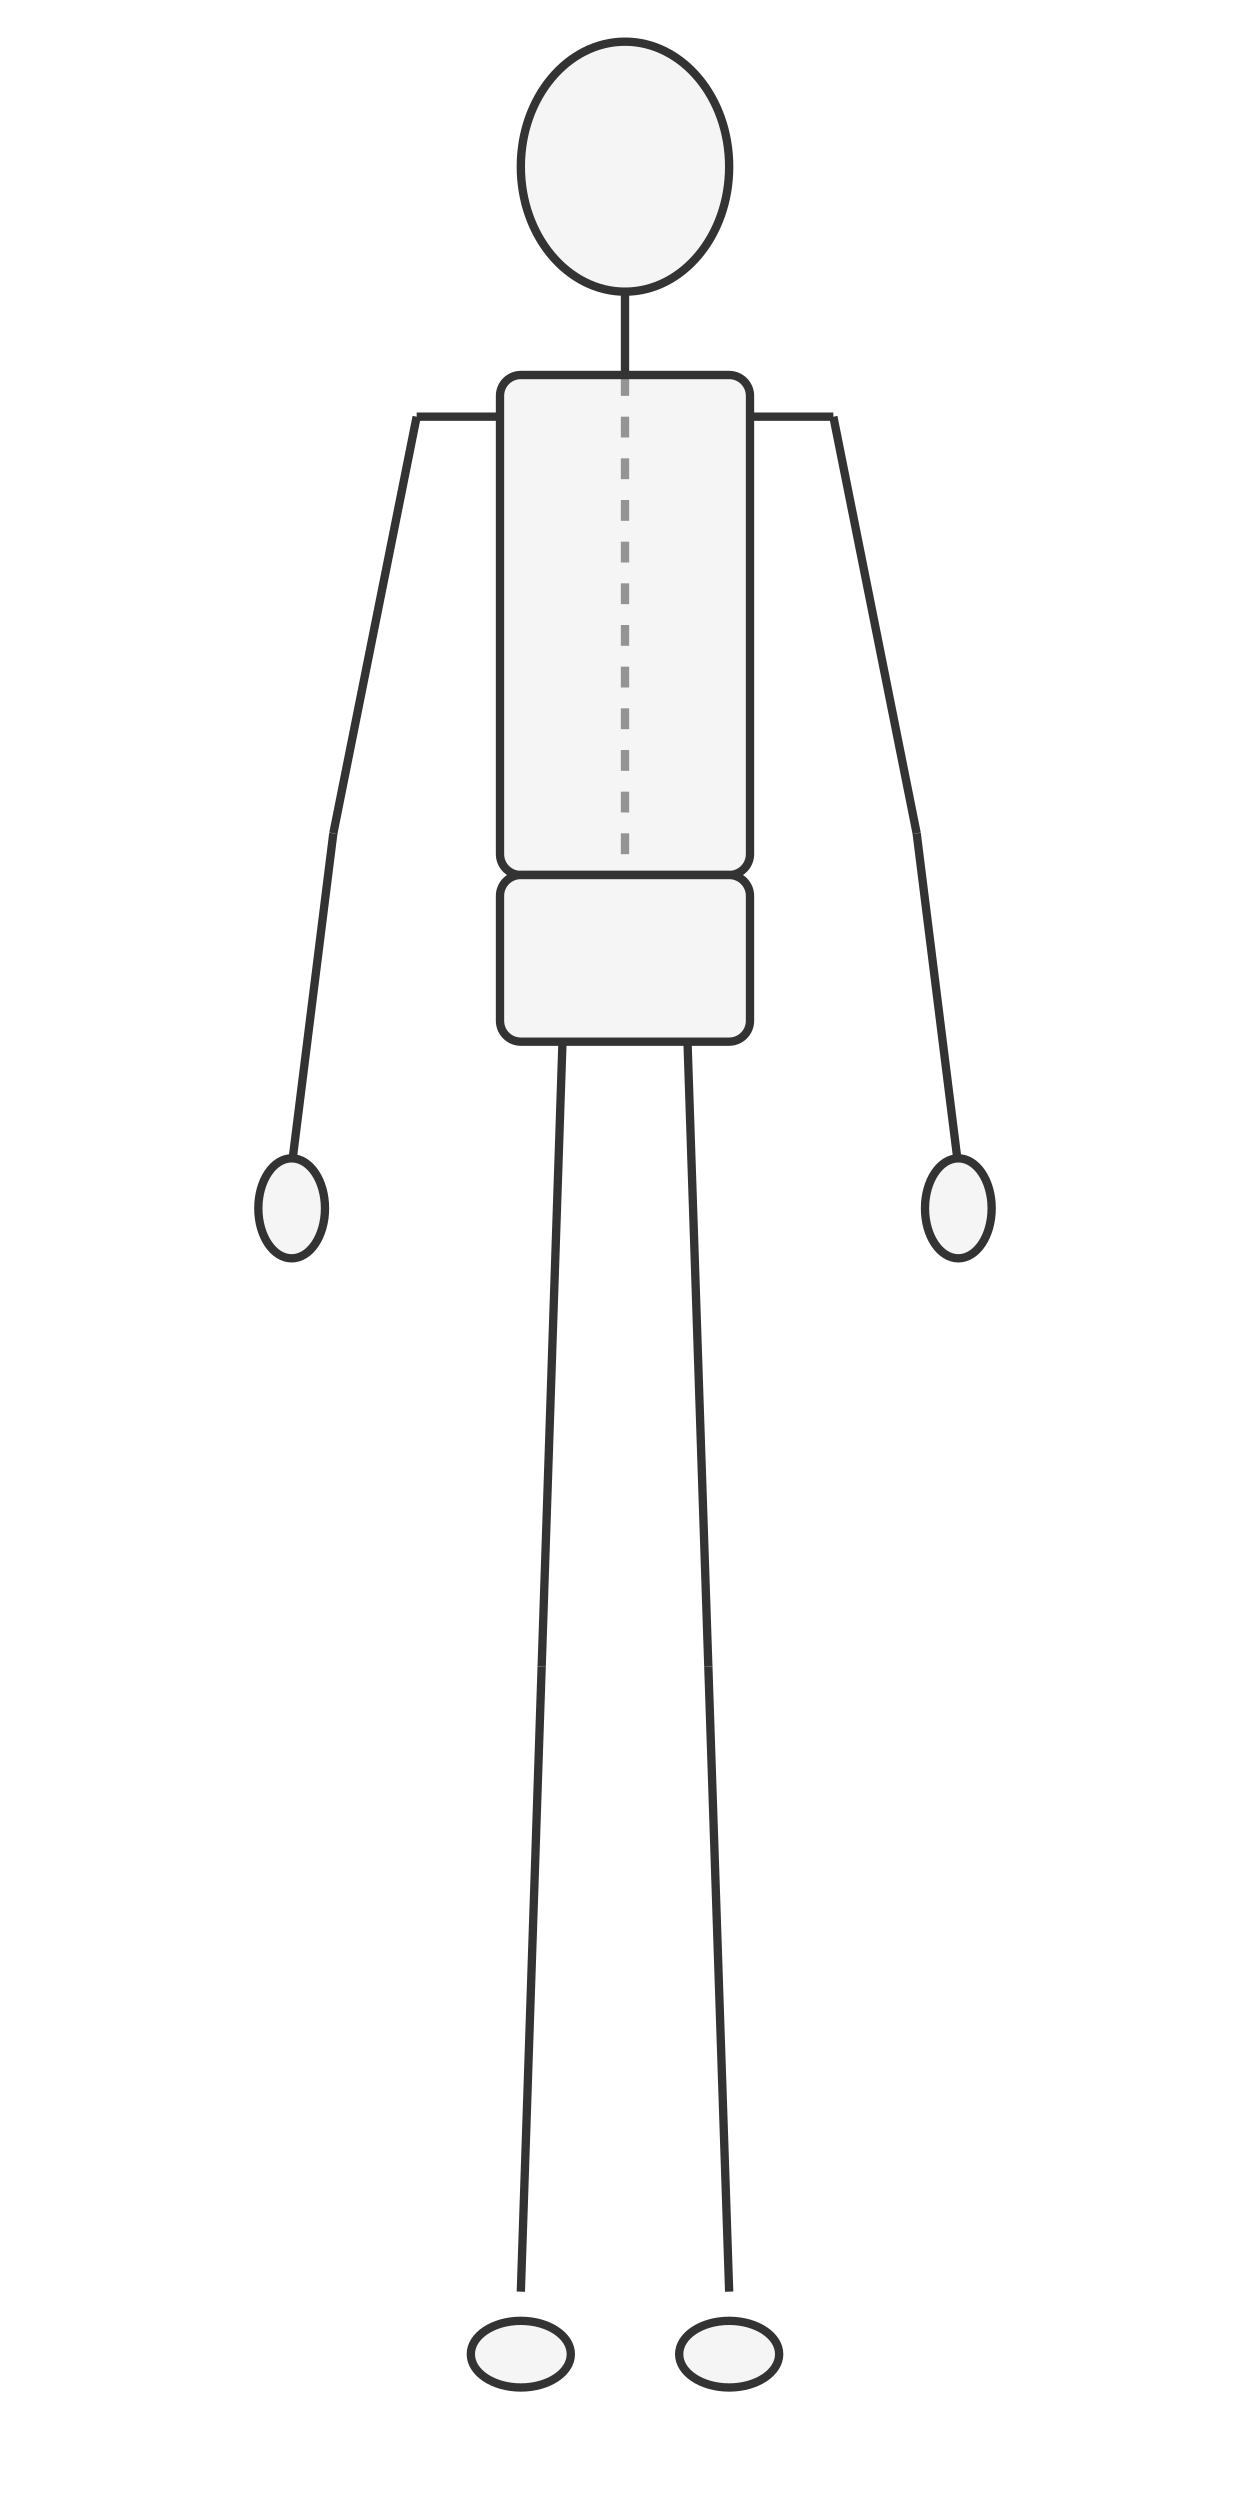
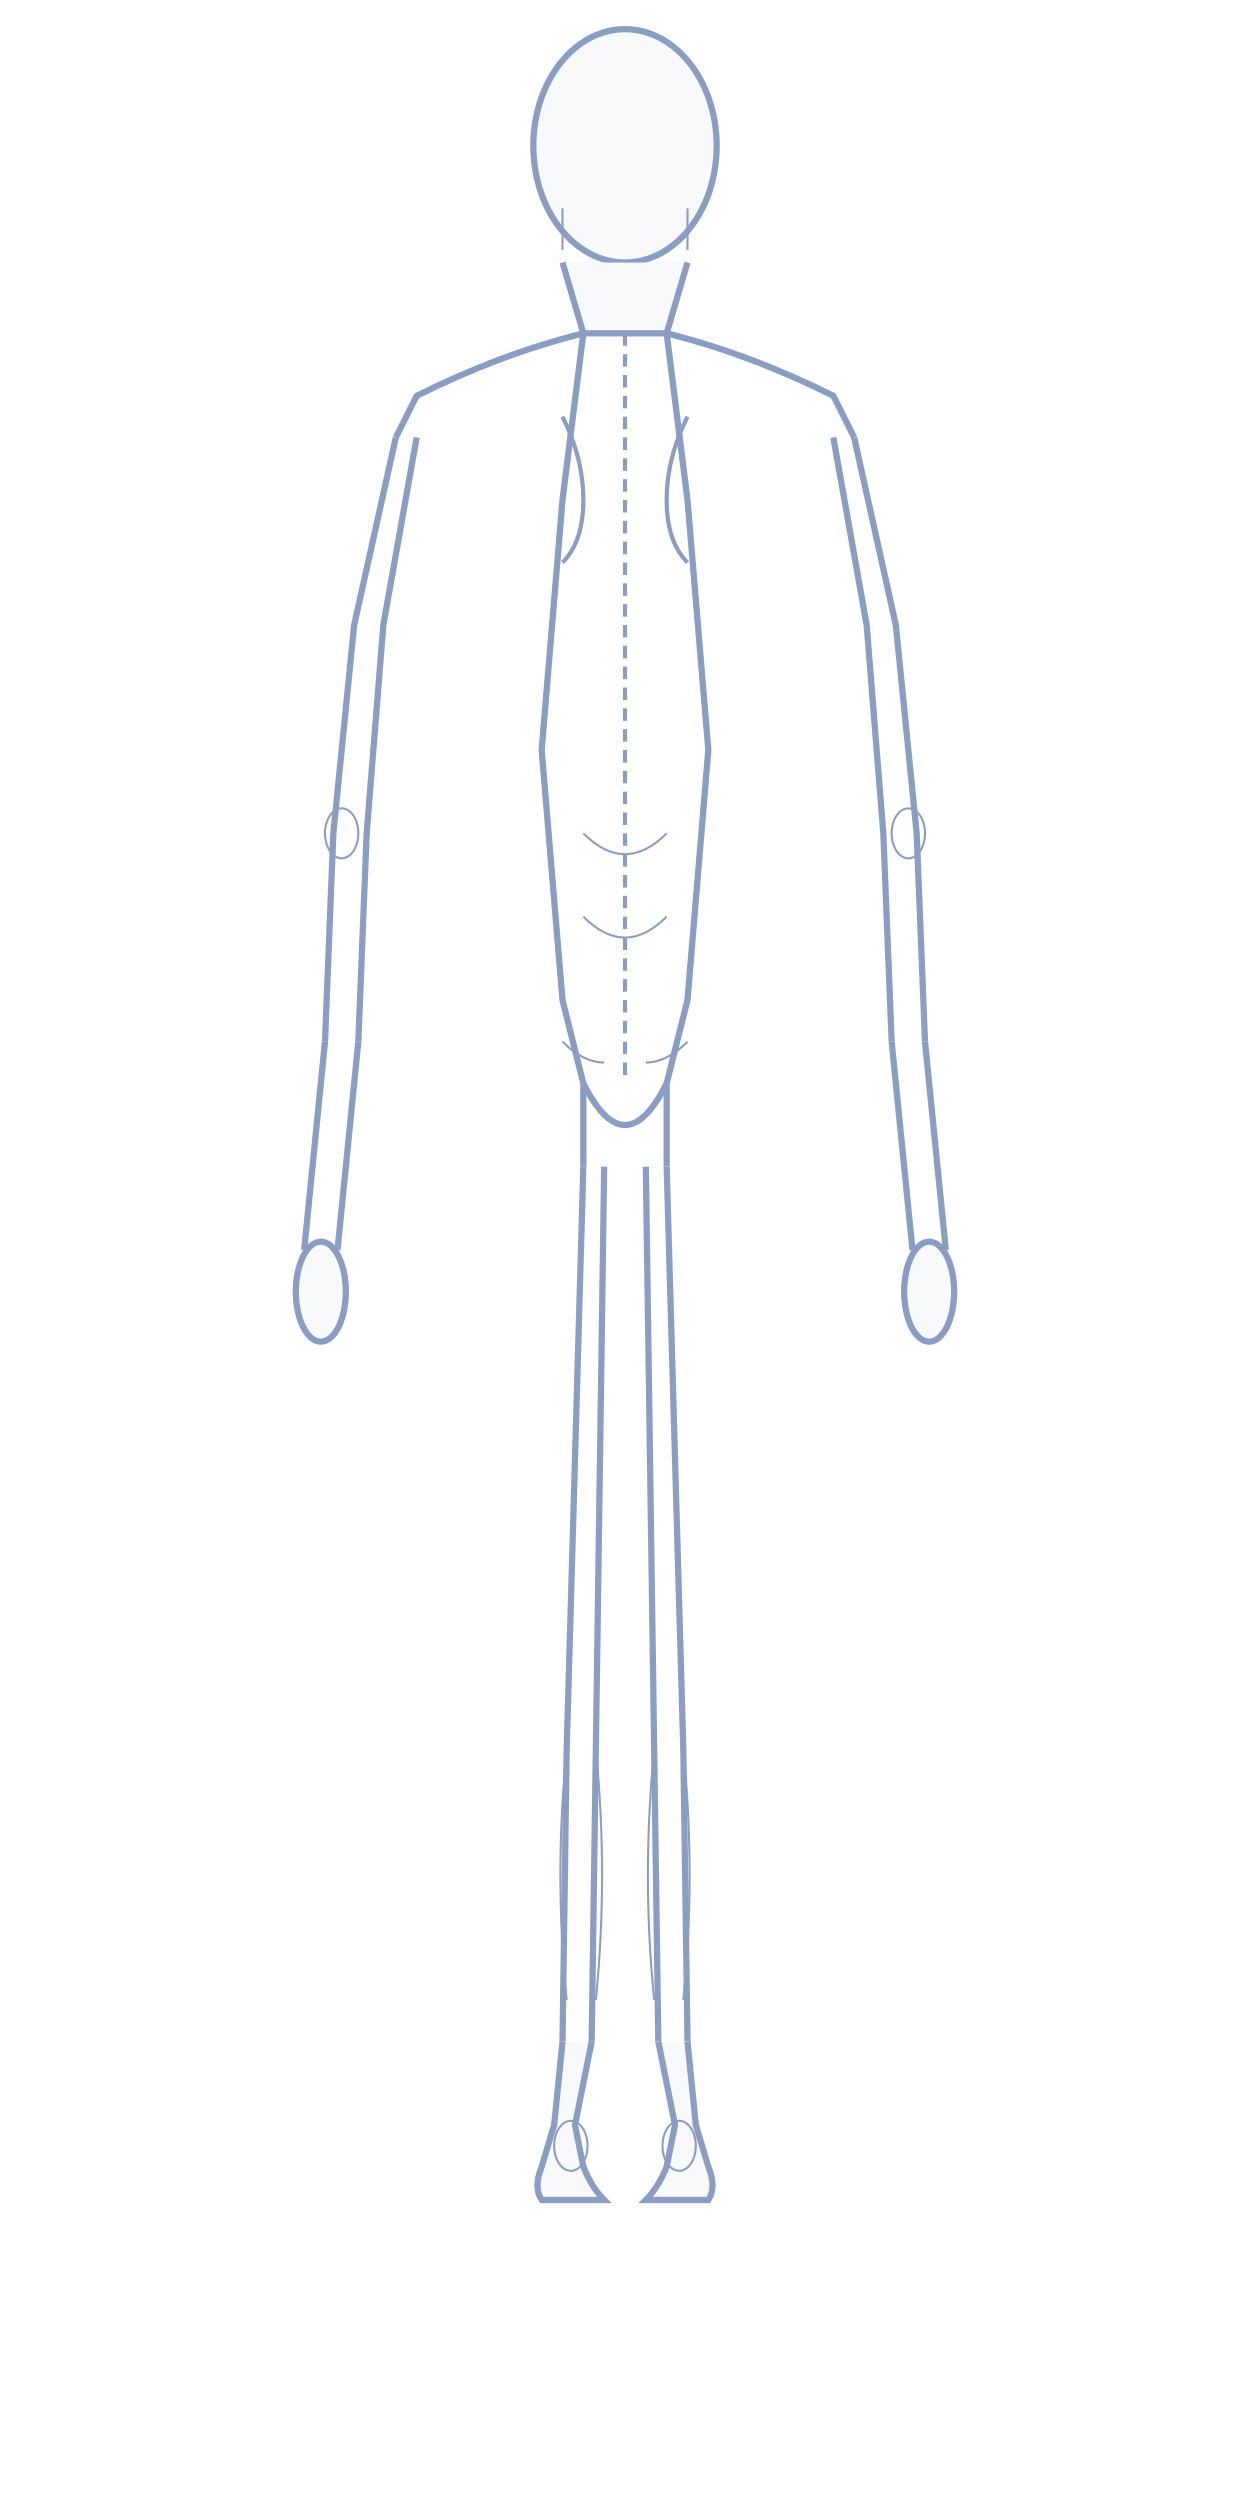
- <svg xmlns="http://www.w3.org/2000/svg" viewBox="0 0 300 600" fill="none" stroke="#333" stroke-width="2">
-   <ellipse cx="150" cy="40" rx="25" ry="30" fill="#f5f5f5" />
-   <line x1="150" y1="70" x2="150" y2="90" />
-   <line x1="100" y1="100" x2="200" y2="100" />
-   <line x1="100" y1="100" x2="80" y2="200" />
-   <line x1="80" y1="200" x2="70" y2="280" />
-   <line x1="200" y1="100" x2="220" y2="200" />
-   <line x1="220" y1="200" x2="230" y2="280" />
-   <rect x="120" y="90" width="60" height="120" rx="5" fill="#f5f5f5" />
-   <line x1="150" y1="90" x2="150" y2="210" stroke-dasharray="5,5" opacity="0.5" />
-   <rect x="120" y="210" width="60" height="40" rx="5" fill="#f5f5f5" />
-   <line x1="135" y1="250" x2="130" y2="400" />
-   <line x1="130" y1="400" x2="125" y2="550" />
-   <line x1="165" y1="250" x2="170" y2="400" />
-   <line x1="170" y1="400" x2="175" y2="550" />
-   <ellipse cx="70" cy="290" rx="8" ry="12" fill="#f5f5f5" />
-   <ellipse cx="230" cy="290" rx="8" ry="12" fill="#f5f5f5" />
-   <ellipse cx="125" cy="565" rx="12" ry="8" fill="#f5f5f5" />
-   <ellipse cx="175" cy="565" rx="12" ry="8" fill="#f5f5f5" />
+ <svg xmlns="http://www.w3.org/2000/svg" viewBox="0 0 300 600" fill="none">
+   <ellipse cx="150" cy="35" rx="22" ry="28" stroke="#8B9DC3" stroke-width="1.5" fill="#F8F9FA" />
+   <path d="M 135 50 L 135 60" stroke="#8B9DC3" stroke-width="0.5" />
+   <path d="M 165 50 L 165 60" stroke="#8B9DC3" stroke-width="0.5" />
+   <path d="M 135 63 L 140 80 L 160 80 L 165 63" stroke="#8B9DC3" stroke-width="1.5" fill="#F8F9FA" />
+   <path d="M 140 80 Q 120 85 100 95 L 95 105" stroke="#8B9DC3" stroke-width="1.5" fill="none" />
+   <path d="M 160 80 Q 180 85 200 95 L 205 105" stroke="#8B9DC3" stroke-width="1.5" fill="none" />
+   <path d="M 140 80 L 135 120 L 130 180 L 135 240 L 140 260" stroke="#8B9DC3" stroke-width="1.5" fill="none" />
+   <path d="M 160 80 L 165 120 L 170 180 L 165 240 L 160 260" stroke="#8B9DC3" stroke-width="1.5" fill="none" />
+   <line x1="150" y1="80" x2="150" y2="260" stroke="#8B9DC3" stroke-width="1" stroke-dasharray="3,2" />
+   <path d="M 135 100 Q 140 110 140 120 Q 140 130 135 135" stroke="#8B9DC3" stroke-width="1" fill="none" />
+   <path d="M 165 100 Q 160 110 160 120 Q 160 130 165 135" stroke="#8B9DC3" stroke-width="1" fill="none" />
+   <path d="M 140 200 Q 145 205 150 205 Q 155 205 160 200" stroke="#8B9DC3" stroke-width="0.5" fill="none" />
+   <path d="M 140 220 Q 145 225 150 225 Q 155 225 160 220" stroke="#8B9DC3" stroke-width="0.5" fill="none" />
+   <path d="M 140 260 Q 145 270 150 270 Q 155 270 160 260" stroke="#8B9DC3" stroke-width="1.5" fill="none" />
+   <line x1="140" y1="260" x2="140" y2="280" stroke="#8B9DC3" stroke-width="1.5" />
+   <line x1="160" y1="260" x2="160" y2="280" stroke="#8B9DC3" stroke-width="1.5" />
+   <path d="M 135 250 Q 140 255 145 255" stroke="#8B9DC3" stroke-width="0.5" fill="none" />
+   <path d="M 165 250 Q 160 255 155 255" stroke="#8B9DC3" stroke-width="0.5" fill="none" />
+   <path d="M 95 105 L 85 150 L 80 200 L 78 250" stroke="#8B9DC3" stroke-width="1.5" fill="none" />
+   <path d="M 100 105 L 92 150 L 88 200 L 86 250" stroke="#8B9DC3" stroke-width="1.5" fill="none" />
+   <ellipse cx="82" cy="200" rx="4" ry="6" stroke="#8B9DC3" stroke-width="0.5" fill="none" />
+   <path d="M 78 250 L 75 280 L 73 300" stroke="#8B9DC3" stroke-width="1.5" fill="none" />
+   <path d="M 86 250 L 83 280 L 81 300" stroke="#8B9DC3" stroke-width="1.5" fill="none" />
+   <ellipse cx="77" cy="310" rx="6" ry="12" stroke="#8B9DC3" stroke-width="1.5" fill="#F8F9FA" />
+   <path d="M 205 105 L 215 150 L 220 200 L 222 250" stroke="#8B9DC3" stroke-width="1.5" fill="none" />
+   <path d="M 200 105 L 208 150 L 212 200 L 214 250" stroke="#8B9DC3" stroke-width="1.5" fill="none" />
+   <ellipse cx="218" cy="200" rx="4" ry="6" stroke="#8B9DC3" stroke-width="0.5" fill="none" />
+   <path d="M 222 250 L 225 280 L 227 300" stroke="#8B9DC3" stroke-width="1.5" fill="none" />
+   <path d="M 214 250 L 217 280 L 219 300" stroke="#8B9DC3" stroke-width="1.5" fill="none" />
+   <ellipse cx="223" cy="310" rx="6" ry="12" stroke="#8B9DC3" stroke-width="1.5" fill="#F8F9FA" />
+   <path d="M 140 280 L 138 350 L 136 420 L 135 490" stroke="#8B9DC3" stroke-width="1.5" fill="none" />
+   <path d="M 145 280 L 144 350 L 143 420 L 142 490" stroke="#8B9DC3" stroke-width="1.5" fill="none" />
+   <path d="M 136 420 Q 133 450 136 480" stroke="#8B9DC3" stroke-width="0.5" fill="none" />
+   <path d="M 143 420 Q 146 450 143 480" stroke="#8B9DC3" stroke-width="0.5" fill="none" />
+   <path d="M 135 490 L 133 510 L 130 520 Q 128 525 130 528 L 145 528 Q 142 525 140 520 L 138 510 L 142 490" stroke="#8B9DC3" stroke-width="1.5" fill="#F8F9FA" />
+   <ellipse cx="137" cy="515" rx="4" ry="6" stroke="#8B9DC3" stroke-width="0.5" fill="none" />
+   <path d="M 160 280 L 162 350 L 164 420 L 165 490" stroke="#8B9DC3" stroke-width="1.5" fill="none" />
+   <path d="M 155 280 L 156 350 L 157 420 L 158 490" stroke="#8B9DC3" stroke-width="1.5" fill="none" />
+   <path d="M 164 420 Q 167 450 164 480" stroke="#8B9DC3" stroke-width="0.5" fill="none" />
+   <path d="M 157 420 Q 154 450 157 480" stroke="#8B9DC3" stroke-width="0.5" fill="none" />
+   <path d="M 165 490 L 167 510 L 170 520 Q 172 525 170 528 L 155 528 Q 158 525 160 520 L 162 510 L 158 490" stroke="#8B9DC3" stroke-width="1.5" fill="#F8F9FA" />
+   <ellipse cx="163" cy="515" rx="4" ry="6" stroke="#8B9DC3" stroke-width="0.5" fill="none" />
</svg>
